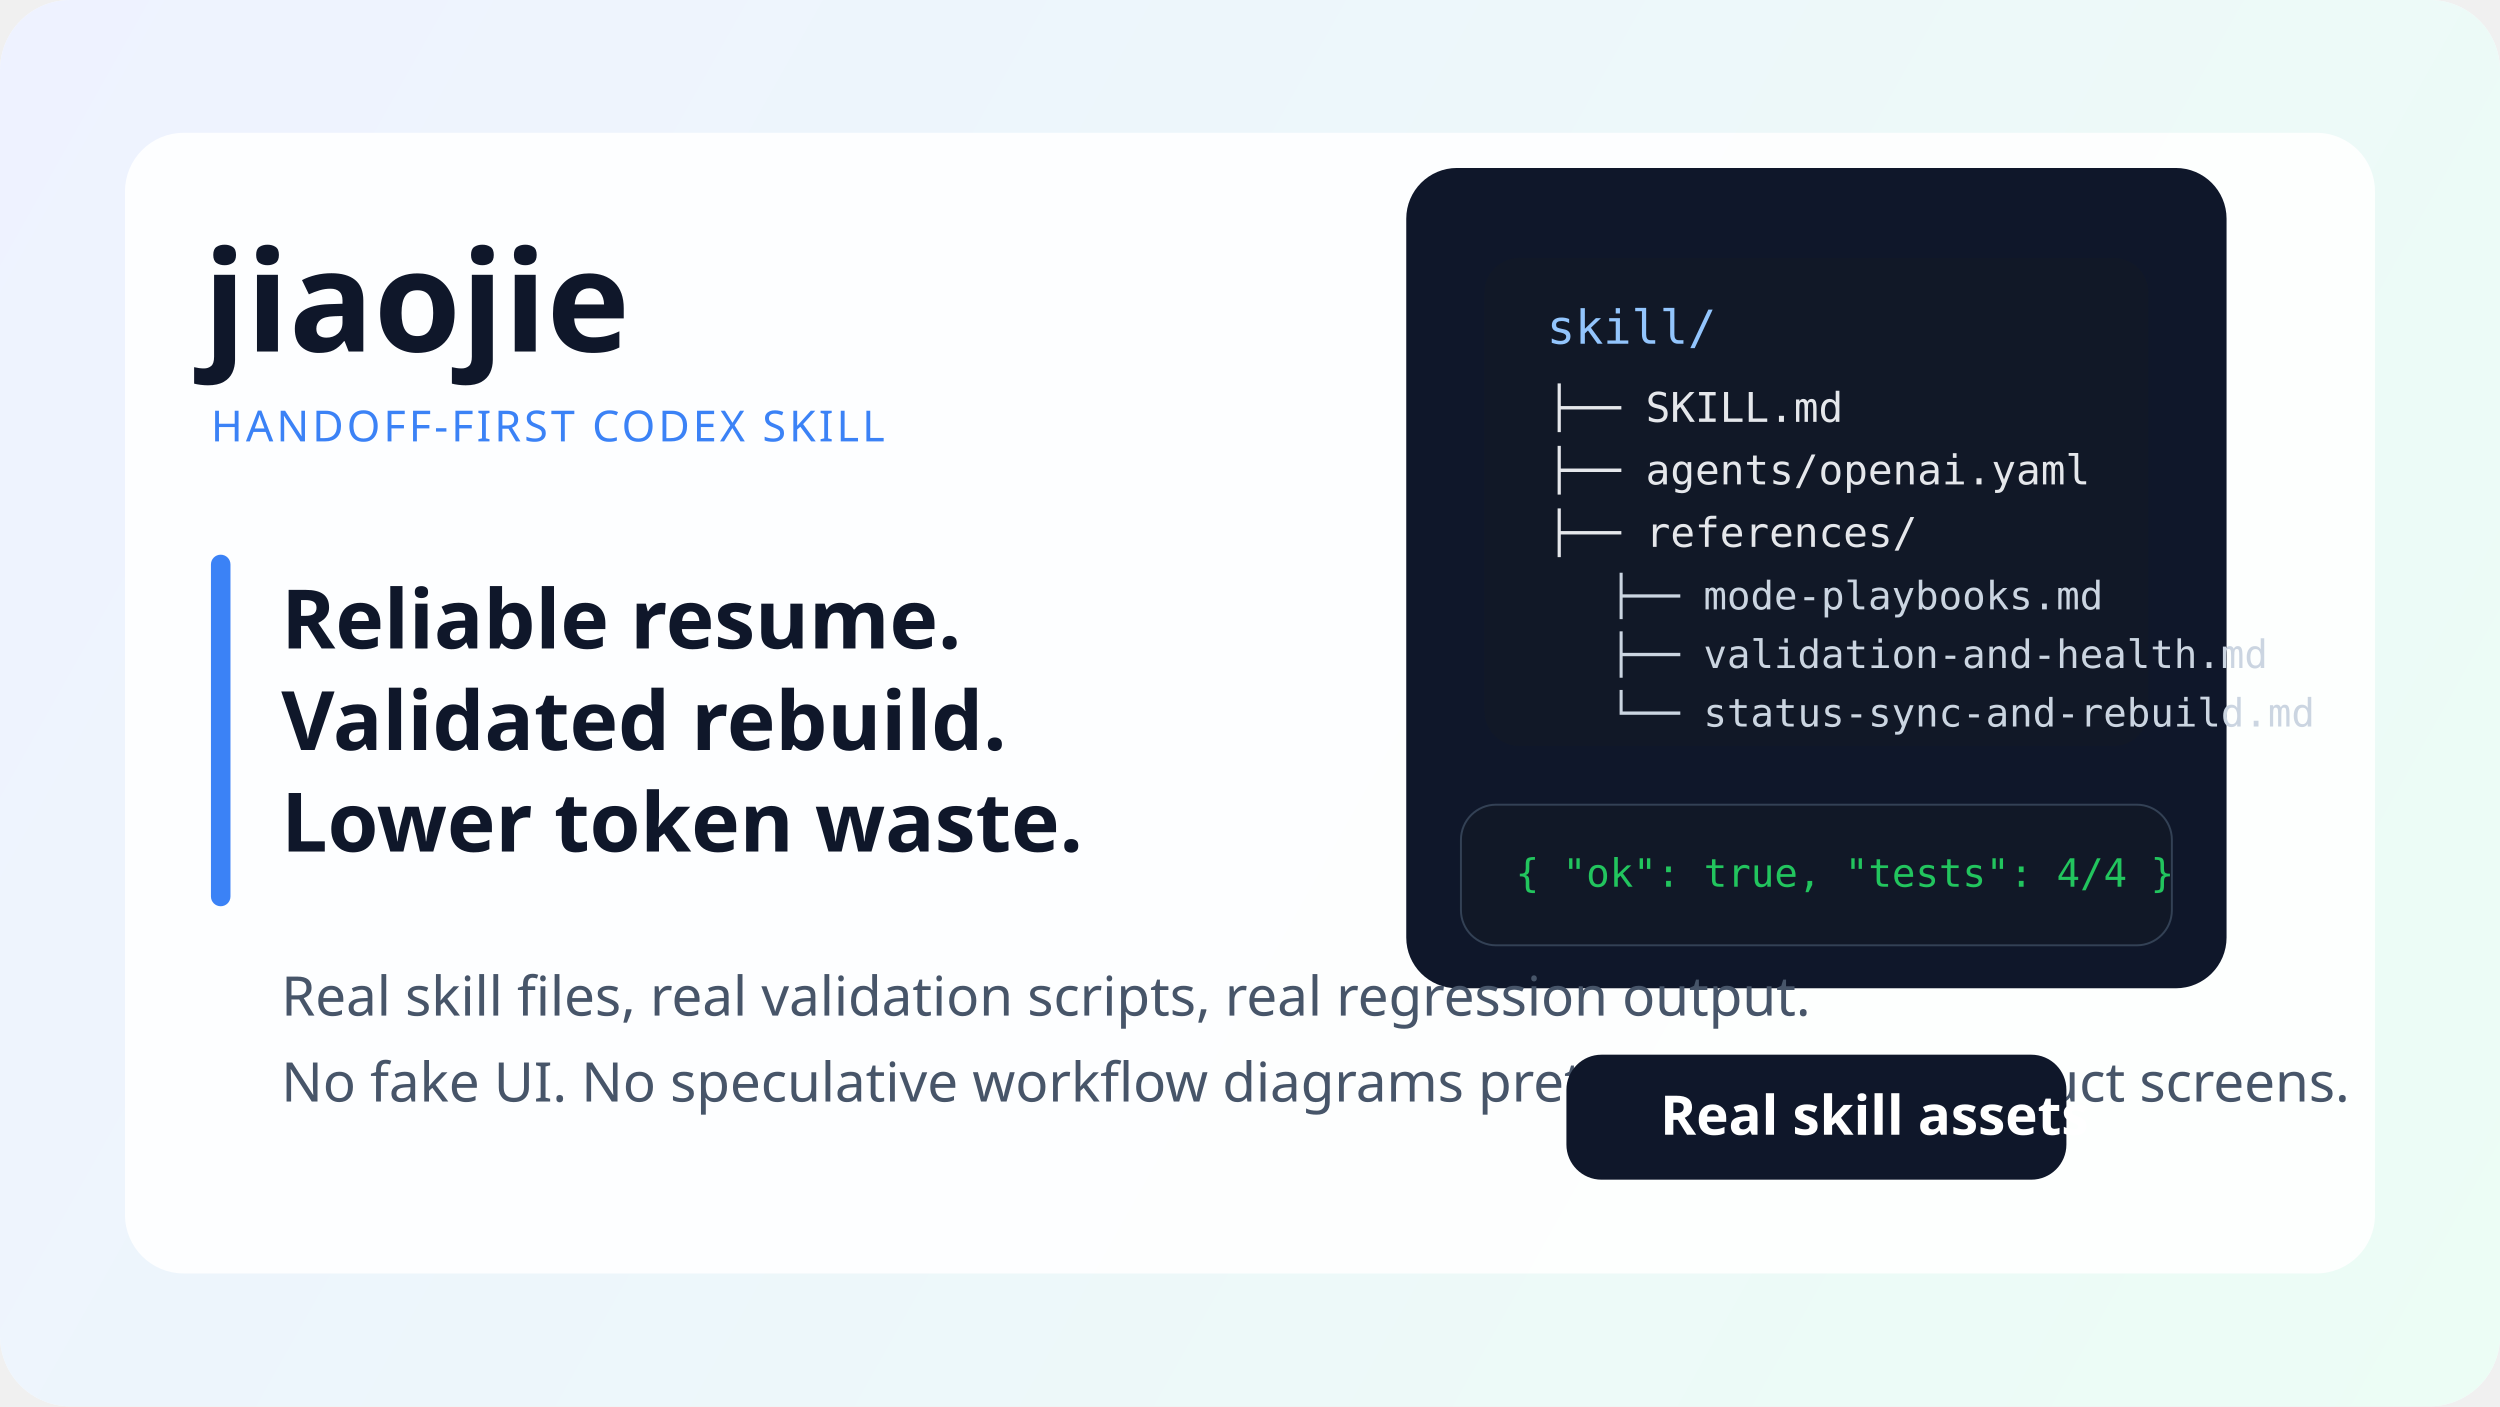
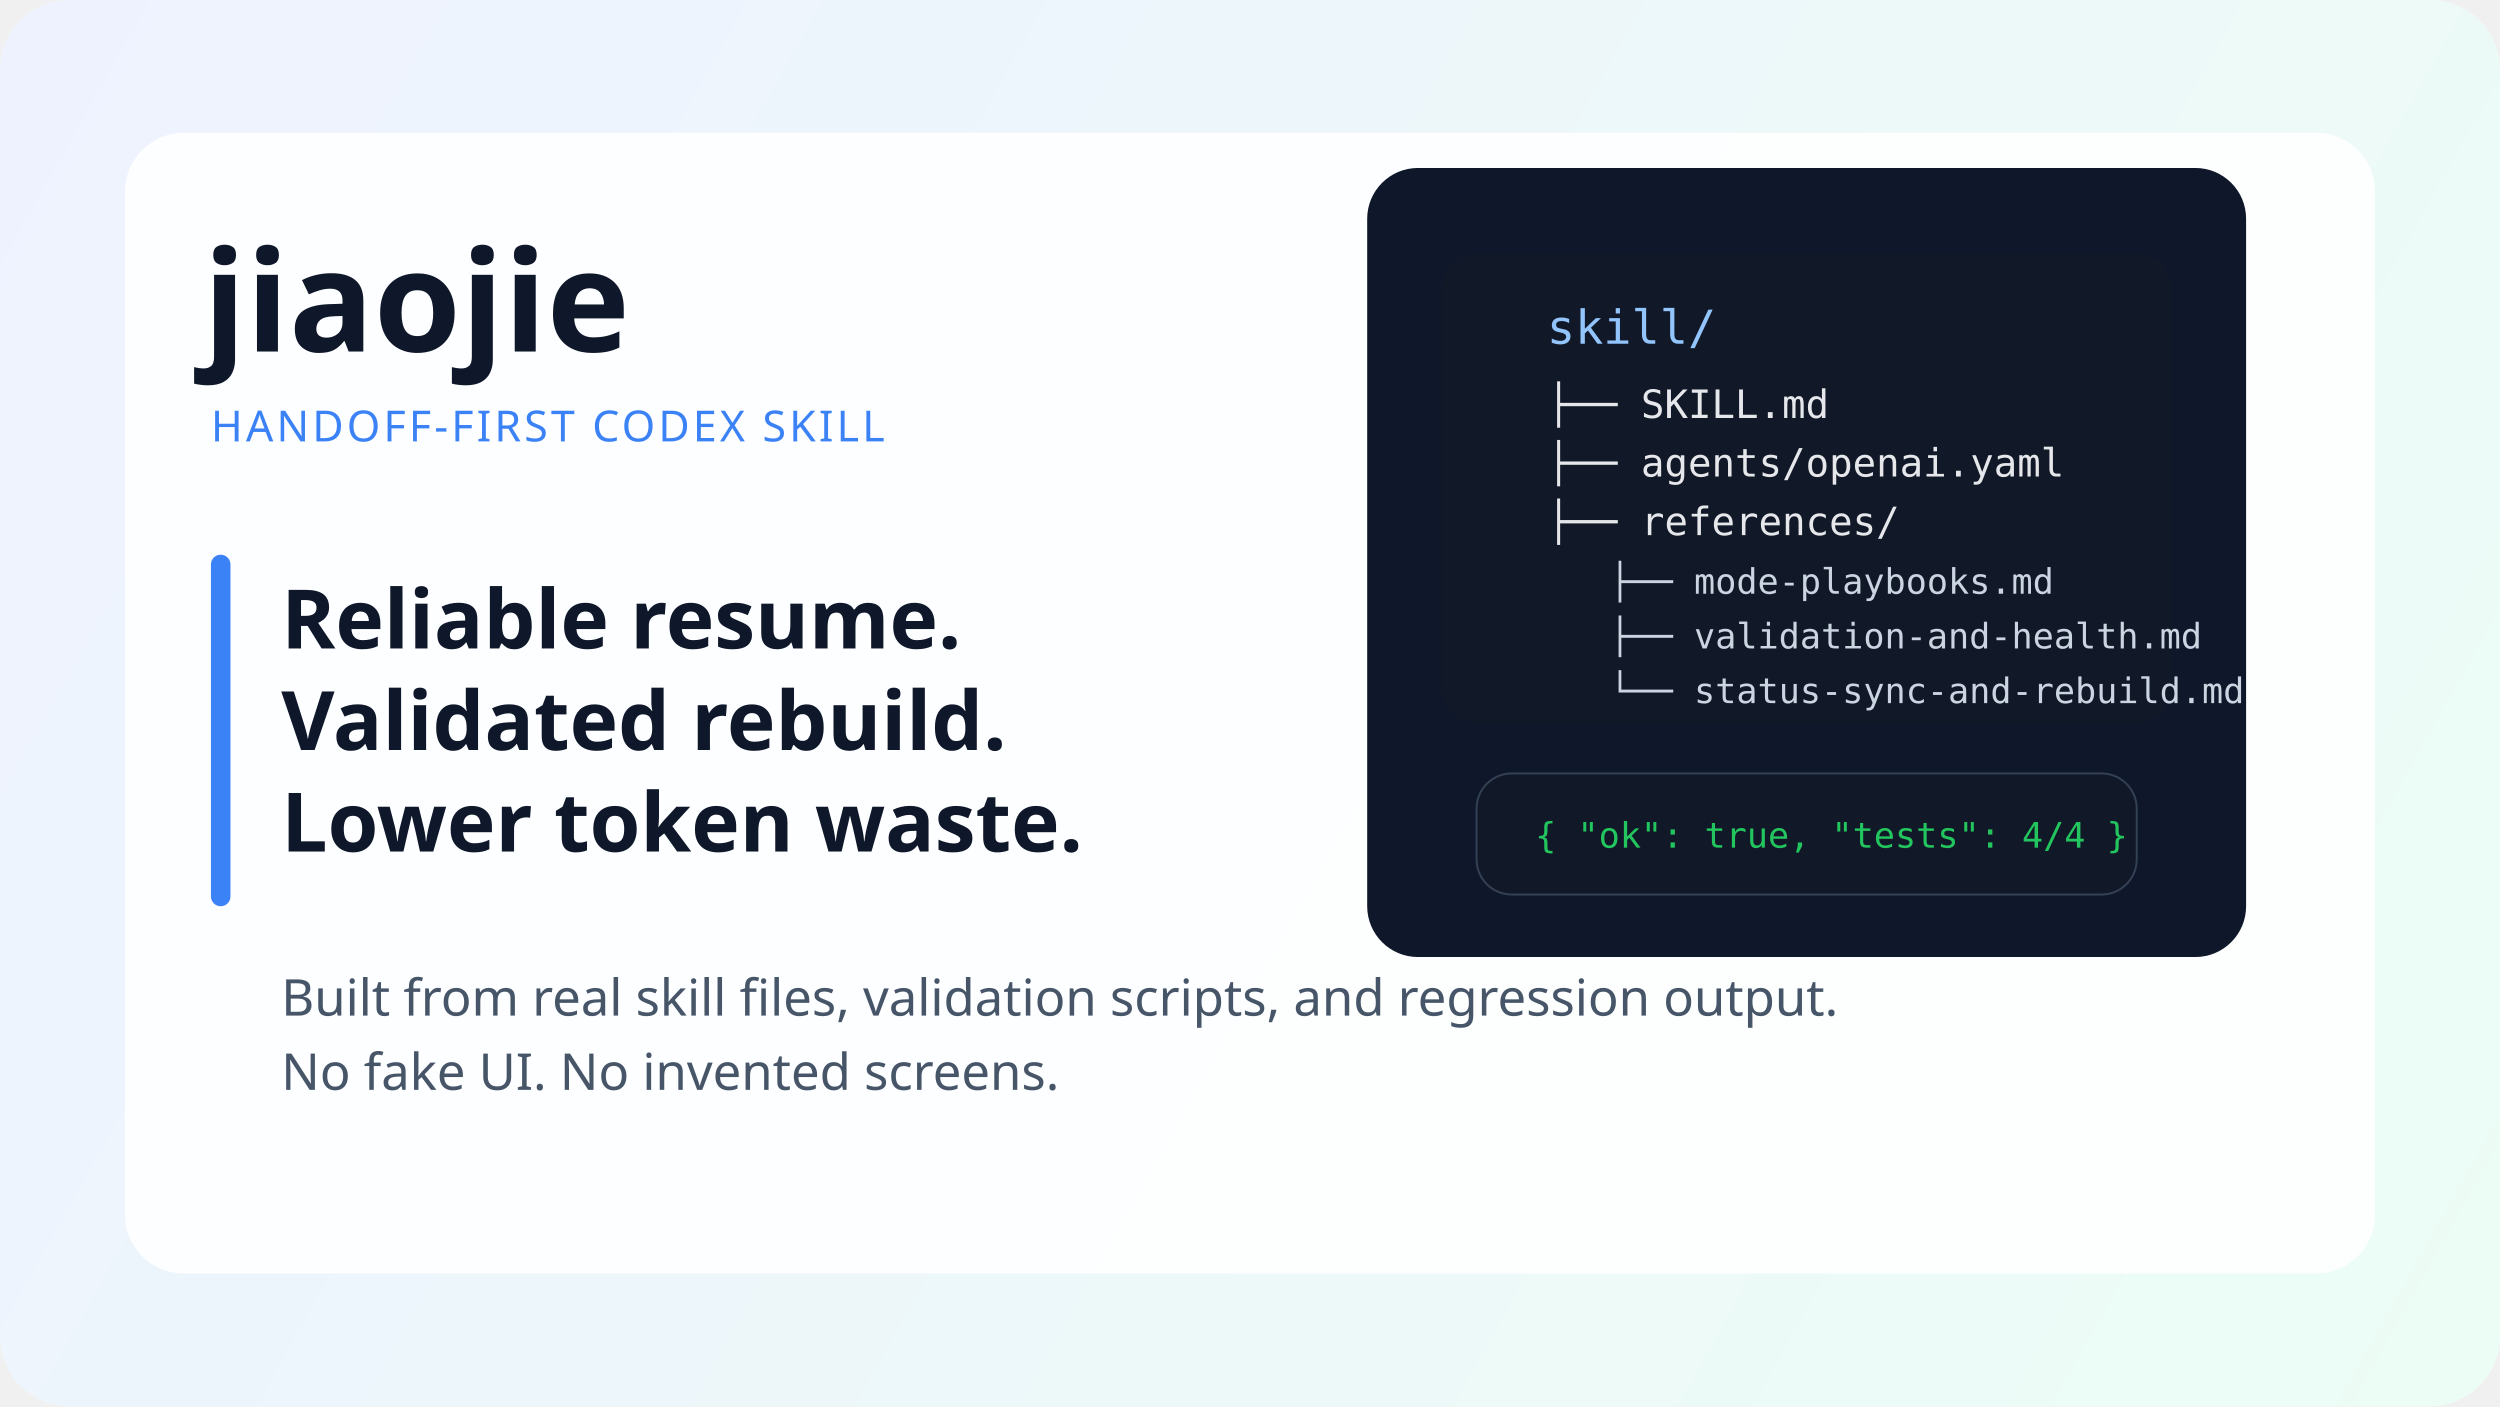
<svg xmlns="http://www.w3.org/2000/svg" width="1280" height="720" viewBox="0 0 1280 720" fill="none">
  <rect width="1280" height="720" rx="36" fill="#F8FAFC" />
  <rect x="0" y="0" width="1280" height="720" rx="36" fill="url(#bg)" />
  <rect x="64" y="68" width="1152" height="584" rx="30" fill="#FFFFFF" fill-opacity="0.9" />
-   <rect x="720" y="86" width="420" height="420" rx="26" fill="#0F172A" />
-   <rect x="760" y="132" width="340" height="250" rx="18" fill="#111827" />
+   <rect x="700" y="86" width="450" height="404" rx="26" fill="#0F172A" />
+   <rect x="738" y="130" width="374" height="240" rx="18" fill="#111827" />
  <text x="792" y="176" fill="#93C5FD" font-family="'Cascadia Code', 'Consolas', monospace" font-size="24">skill/</text>
-   <text x="792" y="216" fill="#E5E7EB" font-family="'Cascadia Code', 'Consolas', monospace" font-size="21">├── SKILL.md</text>
-   <text x="792" y="248" fill="#E5E7EB" font-family="'Cascadia Code', 'Consolas', monospace" font-size="21">├── agents/openai.yaml</text>
-   <text x="792" y="280" fill="#E5E7EB" font-family="'Cascadia Code', 'Consolas', monospace" font-size="21">├── references/</text>
-   <text x="824" y="312" fill="#CBD5E1" font-family="'Cascadia Code', 'Consolas', monospace" font-size="20">├── mode-playbooks.md</text>
-   <text x="824" y="342" fill="#CBD5E1" font-family="'Cascadia Code', 'Consolas', monospace" font-size="20">├── validation-and-health.md</text>
-   <text x="824" y="372" fill="#CBD5E1" font-family="'Cascadia Code', 'Consolas', monospace" font-size="20">└── status-sync-and-rebuild.md</text>
-   <rect x="748" y="412" width="364" height="72" rx="18" fill="#111827" stroke="#334155" />
-   <text x="776" y="454" fill="#22C55E" font-family="'Cascadia Code', 'Consolas', monospace" font-size="20">{ "ok": true, "tests": 4/4 }</text>
+   <text x="792" y="214" fill="#E5E7EB" font-family="'Cascadia Code', 'Consolas', monospace" font-size="20">├── SKILL.md</text>
+   <text x="792" y="244" fill="#E5E7EB" font-family="'Cascadia Code', 'Consolas', monospace" font-size="20">├── agents/openai.yaml</text>
+   <text x="792" y="274" fill="#E5E7EB" font-family="'Cascadia Code', 'Consolas', monospace" font-size="20">├── references/</text>
+   <text x="824" y="304" fill="#CBD5E1" font-family="'Cascadia Code', 'Consolas', monospace" font-size="18">├── mode-playbooks.md</text>
+   <text x="824" y="332" fill="#CBD5E1" font-family="'Cascadia Code', 'Consolas', monospace" font-size="18">├── validation-and-health.md</text>
+   <text x="824" y="360" fill="#CBD5E1" font-family="'Cascadia Code', 'Consolas', monospace" font-size="18">└── status-sync-and-rebuild.md</text>
+   <rect x="756" y="396" width="338" height="62" rx="18" fill="#111827" stroke="#334155" />
+   <text x="786" y="434" fill="#22C55E" font-family="'Cascadia Code', 'Consolas', monospace" font-size="18">{ "ok": true, "tests": 4/4 }</text>
  <text x="104" y="180" fill="#0F172A" font-family="'Segoe UI', sans-serif" font-size="72" font-weight="700">jiaojie</text>
  <text x="108" y="226" fill="#3B82F6" font-family="'Segoe UI', sans-serif" font-size="22" letter-spacing="1.6">HANDOFF-FIRST CODEX SKILL</text>
  <rect x="108" y="284" width="10" height="180" rx="5" fill="#3B82F6" />
  <text x="144" y="332" fill="#0F172A" font-family="'Segoe UI', sans-serif" font-size="42" font-weight="700">Reliable resume.</text>
  <text x="144" y="384" fill="#0F172A" font-family="'Segoe UI', sans-serif" font-size="42" font-weight="700">Validated rebuild.</text>
  <text x="144" y="436" fill="#0F172A" font-family="'Segoe UI', sans-serif" font-size="42" font-weight="700">Lower token waste.</text>
-   <text x="144" y="520" fill="#475569" font-family="'Segoe UI', sans-serif" font-size="28">Real skill files, real validation scripts, real regression output.</text>
-   <text x="144" y="564" fill="#475569" font-family="'Segoe UI', sans-serif" font-size="28">No fake UI. No speculative workflow diagrams pretending to be product screens.</text>
-   <rect x="802" y="540" width="256" height="64" rx="18" fill="#0F172A" />
-   <text x="850" y="581" fill="#FFFFFF" font-family="'Segoe UI', sans-serif" font-size="28" font-weight="700">Real skill assets</text>
+   <text x="144" y="520" fill="#475569" font-family="'Segoe UI', sans-serif" font-size="26">Built from real skill files, validation scripts, and regression output.</text>
+   <text x="144" y="558" fill="#475569" font-family="'Segoe UI', sans-serif" font-size="26">No fake UI. No invented screens.</text>
  <defs>
    <linearGradient id="bg" x1="0" y1="0" x2="1280" y2="720" gradientUnits="userSpaceOnUse">
      <stop stop-color="#EEF2FF" />
      <stop offset="1" stop-color="#ECFDF5" />
    </linearGradient>
  </defs>
</svg>
